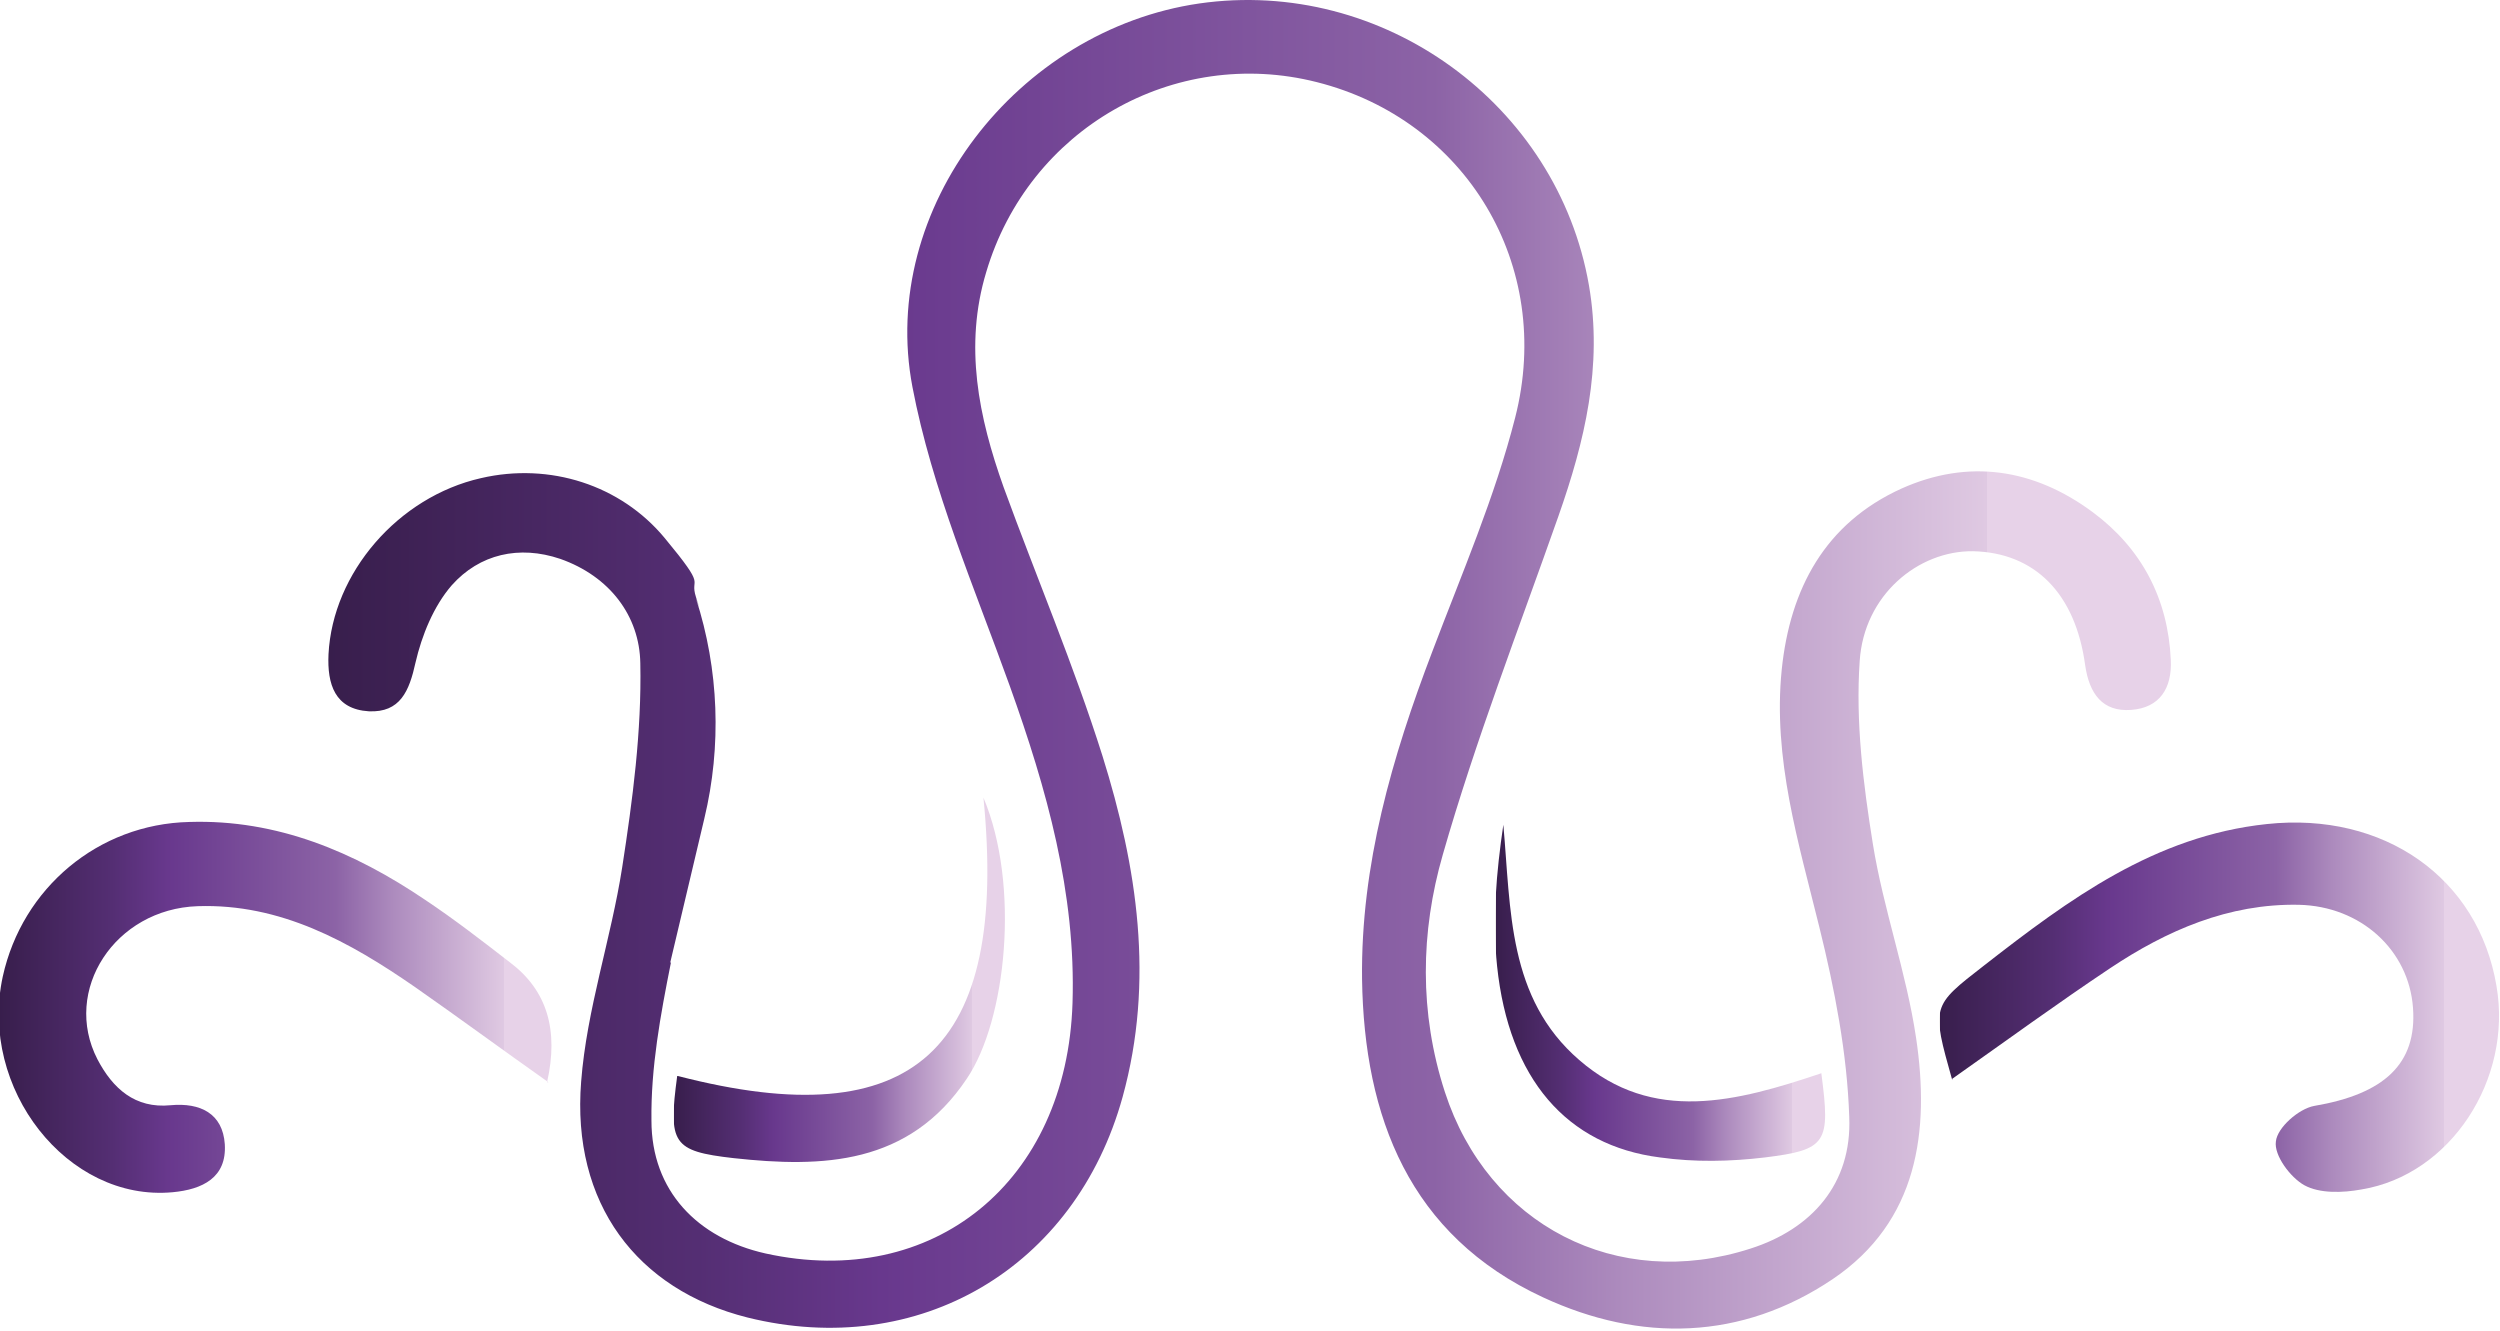
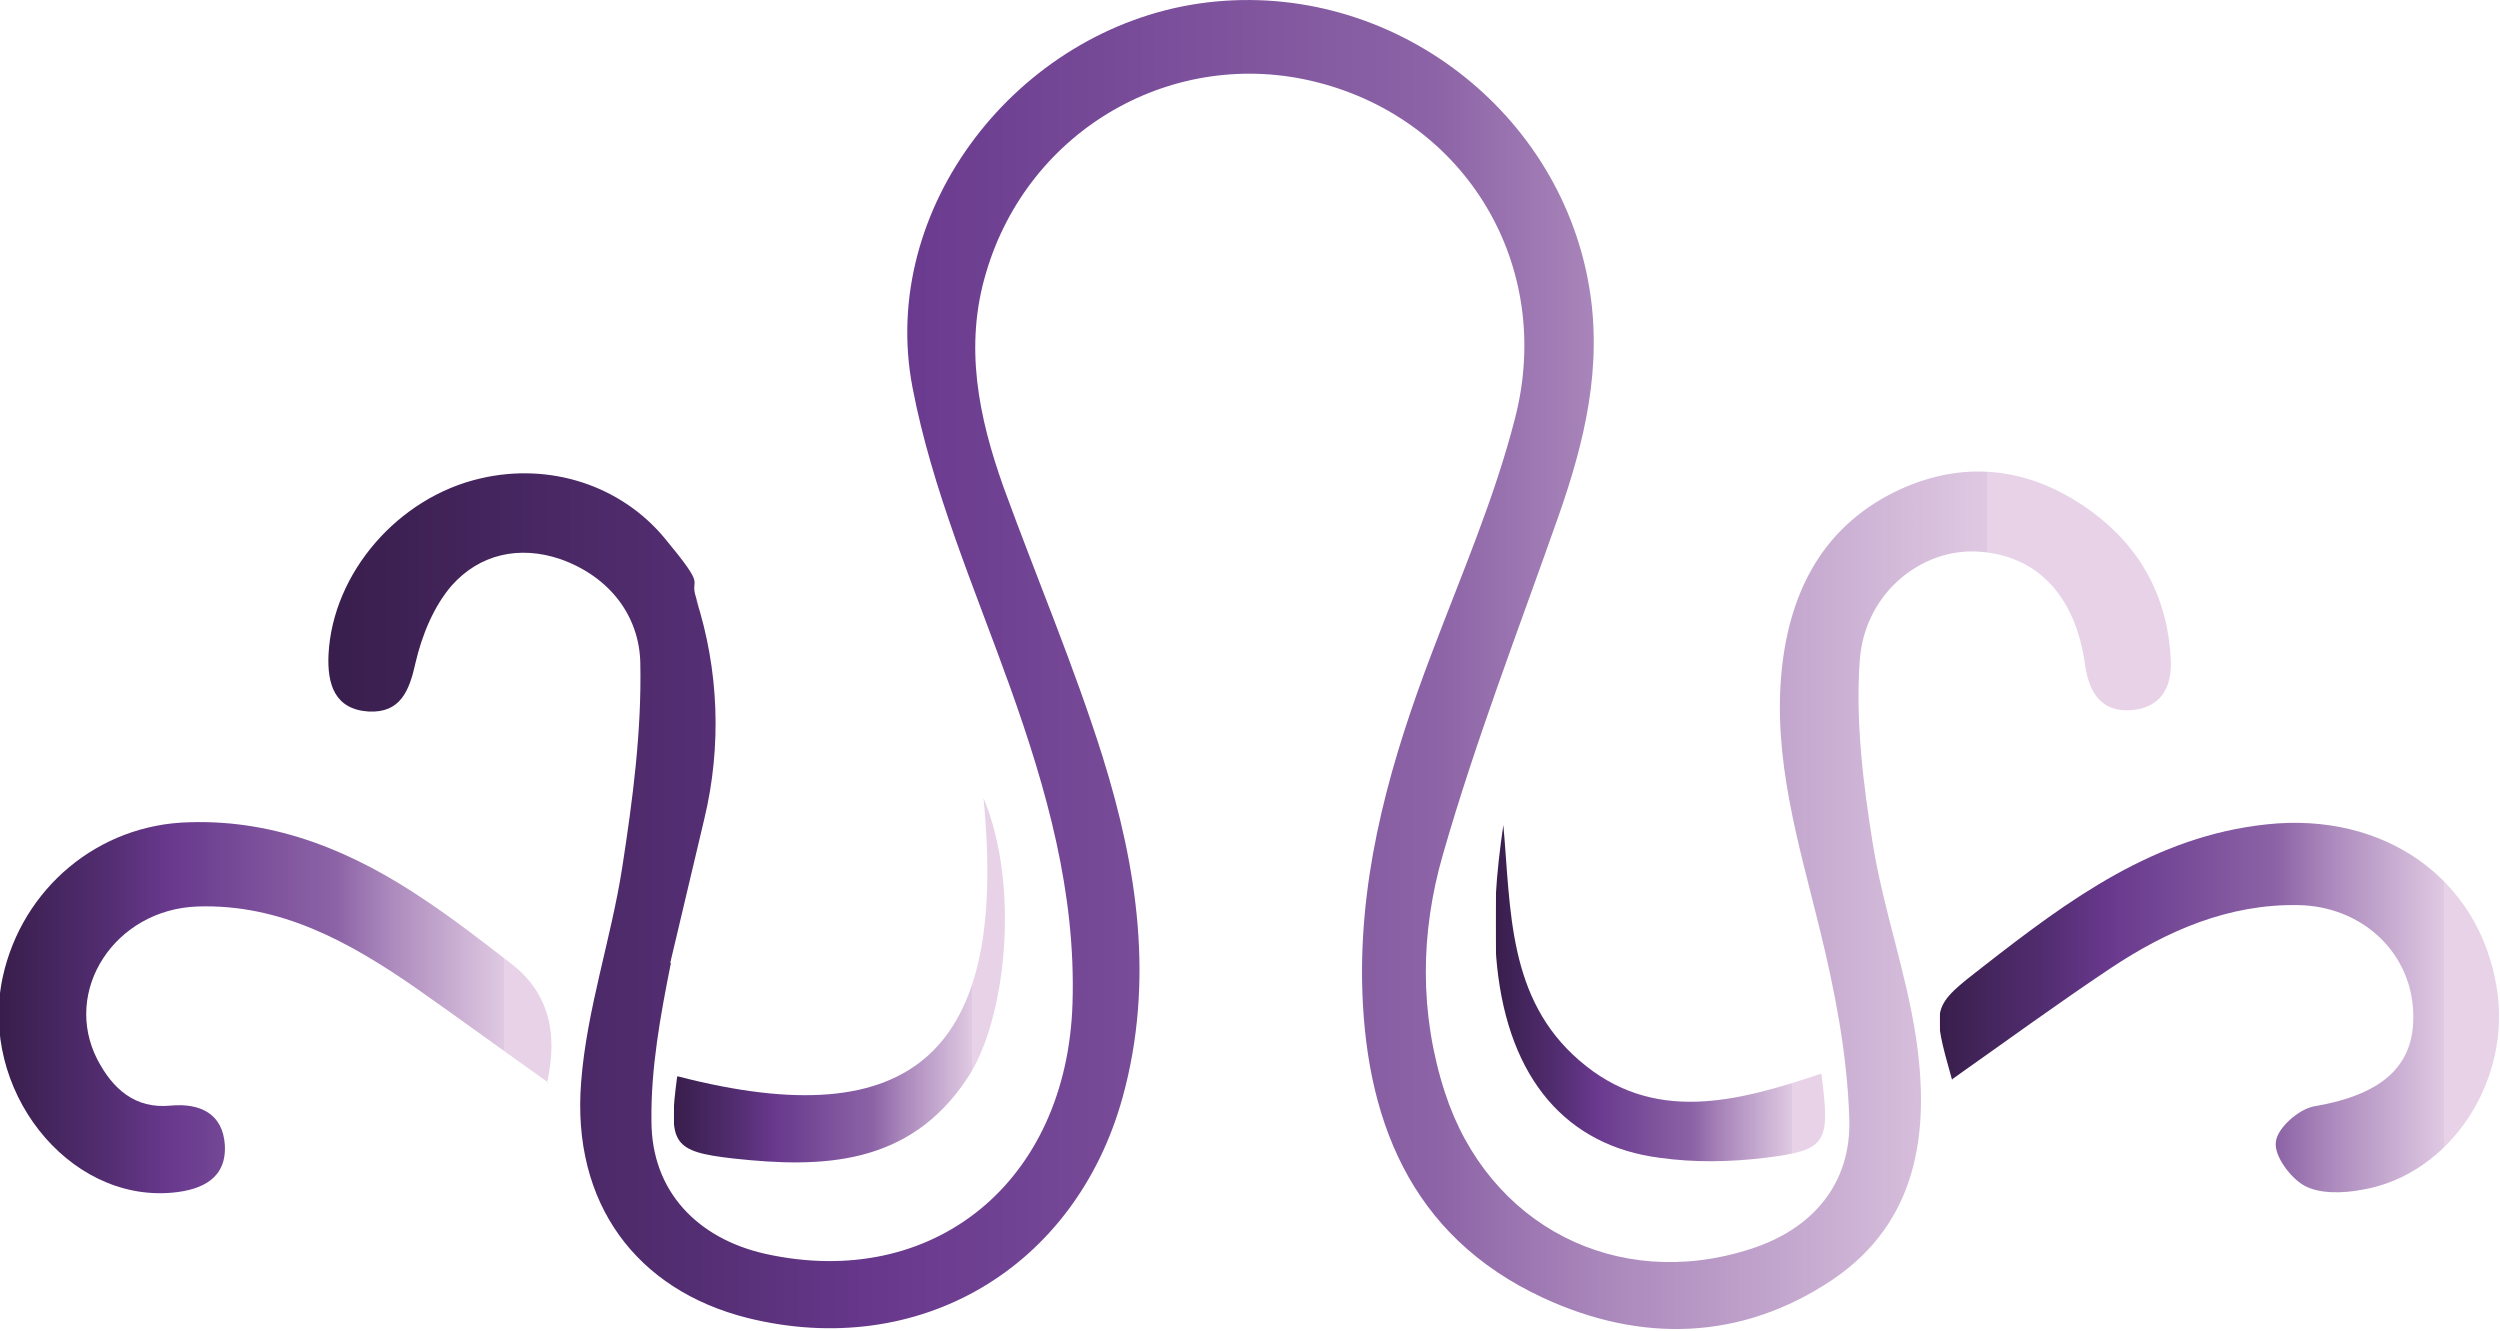
- <svg xmlns="http://www.w3.org/2000/svg" version="1.1" viewBox="0 0 359.2 191.1">
+ <svg xmlns="http://www.w3.org/2000/svg" width="885px" height="471px" viewBox="0 0 885 471" version="1.1">
  <defs>
-     <style>
-       .cls-1 {
-         fill: url(#linear-gradient-2);
-       }
- 
-       .cls-2 {
-         fill: url(#linear-gradient-4);
-       }
- 
-       .cls-3 {
-         fill: url(#linear-gradient-3);
-       }
- 
-       .cls-4 {
-         fill: url(#linear-gradient-5);
-       }
- 
-       .cls-5 {
-         fill: url(#linear-gradient);
-       }
-     </style>
-     <linearGradient id="linear-gradient" x1="47.2" y1="99.6" x2="311.9" y2="99.6" gradientTransform="translate(0 195.2) scale(1 -1)" gradientUnits="userSpaceOnUse">
-       <stop offset="0" stop-color="#eeecea" />
-       <stop offset="0" stop-color="#e0dddd" />
-       <stop offset="0" stop-color="#bcb6be" />
-       <stop offset="0" stop-color="#82778a" />
-       <stop offset="0" stop-color="#342044" />
-       <stop offset="0" stop-color="#2d193e" />
-       <stop offset="0" stop-color="#381e4c" />
-       <stop offset=".2" stop-color="#542e73" />
-       <stop offset=".3" stop-color="#68388d" />
-       <stop offset=".5" stop-color="#80559e" />
-       <stop offset=".6" stop-color="#8c63a6" />
-       <stop offset=".7" stop-color="#ac8abd" />
-       <stop offset=".9" stop-color="#dfc9e2" />
-       <stop offset=".9" stop-color="#e7d2e8" />
+     <linearGradient id="linear0" gradientUnits="userSpaceOnUse" x1="47.2" y1="99.6" x2="311.9" y2="99.6" gradientTransform="matrix(2.463808,0,0,-2.464595,0,481.0969)">
+       <stop offset="0" style="stop-color:rgb(93.333%,92.549%,91.765%);stop-opacity:1;" />
+       <stop offset="0" style="stop-color:rgb(87.843%,86.667%,86.667%);stop-opacity:1;" />
+       <stop offset="0" style="stop-color:rgb(73.725%,71.373%,74.51%);stop-opacity:1;" />
+       <stop offset="0" style="stop-color:rgb(50.98%,46.667%,54.118%);stop-opacity:1;" />
+       <stop offset="0" style="stop-color:rgb(20.392%,12.549%,26.667%);stop-opacity:1;" />
+       <stop offset="0" style="stop-color:rgb(17.647%,9.804%,24.314%);stop-opacity:1;" />
+       <stop offset="0" style="stop-color:rgb(21.961%,11.765%,29.804%);stop-opacity:1;" />
+       <stop offset="0.2" style="stop-color:rgb(32.941%,18.039%,45.098%);stop-opacity:1;" />
+       <stop offset="0.3" style="stop-color:rgb(40.784%,21.961%,55.294%);stop-opacity:1;" />
+       <stop offset="0.5" style="stop-color:rgb(50.196%,33.333%,61.961%);stop-opacity:1;" />
+       <stop offset="0.6" style="stop-color:rgb(54.902%,38.824%,65.098%);stop-opacity:1;" />
+       <stop offset="0.7" style="stop-color:rgb(67.451%,54.118%,74.118%);stop-opacity:1;" />
+       <stop offset="0.9" style="stop-color:rgb(87.451%,78.824%,88.627%);stop-opacity:1;" />
+       <stop offset="0.9" style="stop-color:rgb(90.588%,82.353%,90.98%);stop-opacity:1;" />
    </linearGradient>
-     <linearGradient id="linear-gradient-2" x1="0" y1="50.4" x2="80.4" y2="50.4" gradientTransform="translate(0 195.2) scale(1 -1)" gradientUnits="userSpaceOnUse">
-       <stop offset="0" stop-color="#eeecea" />
-       <stop offset="0" stop-color="#e0dddd" />
-       <stop offset="0" stop-color="#bcb6be" />
-       <stop offset="0" stop-color="#82778a" />
-       <stop offset="0" stop-color="#342044" />
-       <stop offset="0" stop-color="#2d193e" />
-       <stop offset="0" stop-color="#381e4c" />
-       <stop offset=".2" stop-color="#542e73" />
-       <stop offset=".3" stop-color="#68388d" />
-       <stop offset=".5" stop-color="#80559e" />
-       <stop offset=".6" stop-color="#8c63a6" />
-       <stop offset=".7" stop-color="#ac8abd" />
-       <stop offset=".9" stop-color="#dfc9e2" />
-       <stop offset=".9" stop-color="#e7d2e8" />
+     <linearGradient id="linear1" gradientUnits="userSpaceOnUse" x1="0" y1="50.4" x2="80.4" y2="50.4" gradientTransform="matrix(2.463808,0,0,-2.464595,0,481.0969)">
+       <stop offset="0" style="stop-color:rgb(93.333%,92.549%,91.765%);stop-opacity:1;" />
+       <stop offset="0" style="stop-color:rgb(87.843%,86.667%,86.667%);stop-opacity:1;" />
+       <stop offset="0" style="stop-color:rgb(73.725%,71.373%,74.51%);stop-opacity:1;" />
+       <stop offset="0" style="stop-color:rgb(50.98%,46.667%,54.118%);stop-opacity:1;" />
+       <stop offset="0" style="stop-color:rgb(20.392%,12.549%,26.667%);stop-opacity:1;" />
+       <stop offset="0" style="stop-color:rgb(17.647%,9.804%,24.314%);stop-opacity:1;" />
+       <stop offset="0" style="stop-color:rgb(21.961%,11.765%,29.804%);stop-opacity:1;" />
+       <stop offset="0.2" style="stop-color:rgb(32.941%,18.039%,45.098%);stop-opacity:1;" />
+       <stop offset="0.3" style="stop-color:rgb(40.784%,21.961%,55.294%);stop-opacity:1;" />
+       <stop offset="0.5" style="stop-color:rgb(50.196%,33.333%,61.961%);stop-opacity:1;" />
+       <stop offset="0.6" style="stop-color:rgb(54.902%,38.824%,65.098%);stop-opacity:1;" />
+       <stop offset="0.7" style="stop-color:rgb(67.451%,54.118%,74.118%);stop-opacity:1;" />
+       <stop offset="0.9" style="stop-color:rgb(87.451%,78.824%,88.627%);stop-opacity:1;" />
+       <stop offset="0.9" style="stop-color:rgb(90.588%,82.353%,90.98%);stop-opacity:1;" />
    </linearGradient>
-     <linearGradient id="linear-gradient-3" x1="278.7" y1="50.4" x2="359.2" y2="50.4" gradientTransform="translate(0 195.2) scale(1 -1)" gradientUnits="userSpaceOnUse">
-       <stop offset="0" stop-color="#eeecea" />
-       <stop offset="0" stop-color="#e0dddd" />
-       <stop offset="0" stop-color="#bcb6be" />
-       <stop offset="0" stop-color="#82778a" />
-       <stop offset="0" stop-color="#342044" />
-       <stop offset="0" stop-color="#2d193e" />
-       <stop offset="0" stop-color="#381e4c" />
-       <stop offset=".2" stop-color="#542e73" />
-       <stop offset=".3" stop-color="#68388d" />
-       <stop offset=".5" stop-color="#80559e" />
-       <stop offset=".6" stop-color="#8c63a6" />
-       <stop offset=".7" stop-color="#ac8abd" />
-       <stop offset=".9" stop-color="#dfc9e2" />
-       <stop offset=".9" stop-color="#e7d2e8" />
+     <linearGradient id="linear2" gradientUnits="userSpaceOnUse" x1="278.7" y1="50.4" x2="359.2" y2="50.4" gradientTransform="matrix(2.463808,0,0,-2.464595,0,481.0969)">
+       <stop offset="0" style="stop-color:rgb(93.333%,92.549%,91.765%);stop-opacity:1;" />
+       <stop offset="0" style="stop-color:rgb(87.843%,86.667%,86.667%);stop-opacity:1;" />
+       <stop offset="0" style="stop-color:rgb(73.725%,71.373%,74.51%);stop-opacity:1;" />
+       <stop offset="0" style="stop-color:rgb(50.98%,46.667%,54.118%);stop-opacity:1;" />
+       <stop offset="0" style="stop-color:rgb(20.392%,12.549%,26.667%);stop-opacity:1;" />
+       <stop offset="0" style="stop-color:rgb(17.647%,9.804%,24.314%);stop-opacity:1;" />
+       <stop offset="0" style="stop-color:rgb(21.961%,11.765%,29.804%);stop-opacity:1;" />
+       <stop offset="0.2" style="stop-color:rgb(32.941%,18.039%,45.098%);stop-opacity:1;" />
+       <stop offset="0.3" style="stop-color:rgb(40.784%,21.961%,55.294%);stop-opacity:1;" />
+       <stop offset="0.5" style="stop-color:rgb(50.196%,33.333%,61.961%);stop-opacity:1;" />
+       <stop offset="0.6" style="stop-color:rgb(54.902%,38.824%,65.098%);stop-opacity:1;" />
+       <stop offset="0.7" style="stop-color:rgb(67.451%,54.118%,74.118%);stop-opacity:1;" />
+       <stop offset="0.9" style="stop-color:rgb(87.451%,78.824%,88.627%);stop-opacity:1;" />
+       <stop offset="0.9" style="stop-color:rgb(90.588%,82.353%,90.98%);stop-opacity:1;" />
    </linearGradient>
-     <linearGradient id="linear-gradient-4" x1="96.9" y1="54.4" x2="144.4" y2="54.4" gradientTransform="translate(0 195.2) scale(1 -1)" gradientUnits="userSpaceOnUse">
-       <stop offset="0" stop-color="#eeecea" />
-       <stop offset="0" stop-color="#e0dddd" />
-       <stop offset="0" stop-color="#bcb6be" />
-       <stop offset="0" stop-color="#82778a" />
-       <stop offset="0" stop-color="#342044" />
-       <stop offset="0" stop-color="#2d193e" />
-       <stop offset="0" stop-color="#381e4c" />
-       <stop offset=".2" stop-color="#542e73" />
-       <stop offset=".3" stop-color="#68388d" />
-       <stop offset=".5" stop-color="#80559e" />
-       <stop offset=".6" stop-color="#8c63a6" />
-       <stop offset=".7" stop-color="#ac8abd" />
-       <stop offset=".9" stop-color="#dfc9e2" />
-       <stop offset=".9" stop-color="#e7d2e8" />
+     <linearGradient id="linear3" gradientUnits="userSpaceOnUse" x1="96.9" y1="54.4" x2="144.4" y2="54.4" gradientTransform="matrix(2.463808,0,0,-2.464595,0,481.0969)">
+       <stop offset="0" style="stop-color:rgb(93.333%,92.549%,91.765%);stop-opacity:1;" />
+       <stop offset="0" style="stop-color:rgb(87.843%,86.667%,86.667%);stop-opacity:1;" />
+       <stop offset="0" style="stop-color:rgb(73.725%,71.373%,74.51%);stop-opacity:1;" />
+       <stop offset="0" style="stop-color:rgb(50.98%,46.667%,54.118%);stop-opacity:1;" />
+       <stop offset="0" style="stop-color:rgb(20.392%,12.549%,26.667%);stop-opacity:1;" />
+       <stop offset="0" style="stop-color:rgb(17.647%,9.804%,24.314%);stop-opacity:1;" />
+       <stop offset="0" style="stop-color:rgb(21.961%,11.765%,29.804%);stop-opacity:1;" />
+       <stop offset="0.2" style="stop-color:rgb(32.941%,18.039%,45.098%);stop-opacity:1;" />
+       <stop offset="0.3" style="stop-color:rgb(40.784%,21.961%,55.294%);stop-opacity:1;" />
+       <stop offset="0.5" style="stop-color:rgb(50.196%,33.333%,61.961%);stop-opacity:1;" />
+       <stop offset="0.6" style="stop-color:rgb(54.902%,38.824%,65.098%);stop-opacity:1;" />
+       <stop offset="0.7" style="stop-color:rgb(67.451%,54.118%,74.118%);stop-opacity:1;" />
+       <stop offset="0.9" style="stop-color:rgb(87.451%,78.824%,88.627%);stop-opacity:1;" />
+       <stop offset="0.9" style="stop-color:rgb(90.588%,82.353%,90.98%);stop-opacity:1;" />
    </linearGradient>
-     <linearGradient id="linear-gradient-5" x1="214.9" y1="52.5" x2="262.2" y2="52.5" gradientTransform="translate(0 195.2) scale(1 -1)" gradientUnits="userSpaceOnUse">
-       <stop offset="0" stop-color="#eeecea" />
-       <stop offset="0" stop-color="#e0dddd" />
-       <stop offset="0" stop-color="#bcb6be" />
-       <stop offset="0" stop-color="#82778a" />
-       <stop offset="0" stop-color="#342044" />
-       <stop offset="0" stop-color="#2d193e" />
-       <stop offset="0" stop-color="#381e4c" />
-       <stop offset=".2" stop-color="#542e73" />
-       <stop offset=".3" stop-color="#68388d" />
-       <stop offset=".5" stop-color="#80559e" />
-       <stop offset=".6" stop-color="#8c63a6" />
-       <stop offset=".7" stop-color="#ac8abd" />
-       <stop offset=".9" stop-color="#dfc9e2" />
-       <stop offset=".9" stop-color="#e7d2e8" />
+     <linearGradient id="linear4" gradientUnits="userSpaceOnUse" x1="214.9" y1="52.5" x2="262.2" y2="52.5" gradientTransform="matrix(2.463808,0,0,-2.464595,0,481.0969)">
+       <stop offset="0" style="stop-color:rgb(93.333%,92.549%,91.765%);stop-opacity:1;" />
+       <stop offset="0" style="stop-color:rgb(87.843%,86.667%,86.667%);stop-opacity:1;" />
+       <stop offset="0" style="stop-color:rgb(73.725%,71.373%,74.51%);stop-opacity:1;" />
+       <stop offset="0" style="stop-color:rgb(50.98%,46.667%,54.118%);stop-opacity:1;" />
+       <stop offset="0" style="stop-color:rgb(20.392%,12.549%,26.667%);stop-opacity:1;" />
+       <stop offset="0" style="stop-color:rgb(17.647%,9.804%,24.314%);stop-opacity:1;" />
+       <stop offset="0" style="stop-color:rgb(21.961%,11.765%,29.804%);stop-opacity:1;" />
+       <stop offset="0.2" style="stop-color:rgb(32.941%,18.039%,45.098%);stop-opacity:1;" />
+       <stop offset="0.3" style="stop-color:rgb(40.784%,21.961%,55.294%);stop-opacity:1;" />
+       <stop offset="0.5" style="stop-color:rgb(50.196%,33.333%,61.961%);stop-opacity:1;" />
+       <stop offset="0.6" style="stop-color:rgb(54.902%,38.824%,65.098%);stop-opacity:1;" />
+       <stop offset="0.7" style="stop-color:rgb(67.451%,54.118%,74.118%);stop-opacity:1;" />
+       <stop offset="0.9" style="stop-color:rgb(87.451%,78.824%,88.627%);stop-opacity:1;" />
+       <stop offset="0.9" style="stop-color:rgb(90.588%,82.353%,90.98%);stop-opacity:1;" />
    </linearGradient>
  </defs>
-   <g>
-     <g id="Layer_1">
-       <g id="Capa_1">
-         <g>
-           <path class="cls-5" d="M96.4,138.3c-1.5,7.5-2.9,15.1-2.8,22.7,0,10.1,6.6,16.9,16.4,19.1,24.1,5.3,43.3-10.3,44.1-36,.5-15.8-3.7-30.7-9-45.5-5.1-14.2-11.2-28.3-14-43-4.9-25.7,15.1-51.3,41.2-55.1,26.4-3.8,51.5,14.5,56,40.5,2,11.6-.6,22.4-4.4,33.2-5.7,16.2-11.9,32.2-16.6,48.6-3.2,11.1-3.4,22.7.3,34.1,6.2,19.1,24.7,28.7,43.9,22.5,8.8-2.8,14.6-9.3,14.2-18.9-.3-9.2-2.1-18.4-4.3-27.3-3-12.2-6.7-24.2-5.4-37,1.2-11.6,6.2-21,17.2-26,9.6-4.3,19-2.9,27.5,3.4,7,5.2,10.8,12.4,11.2,21.2.2,4.1-1.6,6.9-5.7,7.2-4.1.3-6-2.3-6.6-6.4-1.4-10.4-7.3-16.2-16.1-16.4-7.9-.1-15.7,6.3-16.3,15.8-.6,8.7.5,17.6,1.9,26.3,1.5,9.3,4.8,18.4,6.2,27.8,2,13.4.3,26.4-12,34.7-13.1,8.8-27.6,9.1-41.6,2.6-19.2-8.9-25.7-25.9-26-45.7-.2-16.4,4.3-31.9,10.1-47.1,4.2-11.1,9-22.2,11.9-33.6,5.6-21.9-7.1-42.8-28.5-48.2-20.5-5.2-41.4,6.7-47.5,27.3-3.2,10.6-1.1,20.8,2.5,30.9,4.7,12.9,10.1,25.6,14.2,38.6,5,16,7.5,32.3,2.9,49-6.8,24.6-29.3,37.8-53.9,31.7-15.9-4-25.3-16.4-23.9-33.9.8-10.4,4.3-20.5,5.9-30.8,1.5-9.7,2.8-19.5,2.6-29.3-.1-6.8-4.4-12.5-11.5-15-5.9-2-11.6-.7-15.6,3.8-2.6,3-4.3,7.2-5.2,11.1-.9,4.1-2.2,7.2-6.7,7-4.9-.3-6-3.9-5.8-8.2.6-11.7,10-22.6,21.9-25.3,9.9-2.3,20.1,1,26.4,8.6s3.5,5.4,4.5,8.5,0,.1,0,.2c3.3,10.2,3.7,21.2,1.2,31.6l-4.9,20.7Z" />
-           <path class="cls-1" d="M78.8,155.5c-6.8-4.8-12.9-9.3-19.2-13.7-9.4-6.5-19.3-12-31.2-11.6-11.9.4-19.5,12.1-14.4,22,2.2,4.2,5.4,7.1,10.5,6.6,4.3-.4,7.5,1.2,7.8,5.6.3,4.8-3.2,6.5-7.5,6.9-15.1,1.4-27.9-14.9-24.4-31,2.8-12.7,13.7-21.9,26.8-22.2,12.6-.4,23.7,4.3,33.9,11.2,4.2,2.8,8.2,5.9,12.2,9,5.3,4,7,9.7,5.3,17.2h0Z" />
-           <path class="cls-3" d="M280.5,155.2c-3-10.7-3-10.6,4.6-16.5,12.2-9.5,24.5-18.6,40.6-20.3,16.8-1.8,30.4,7.7,33,23.3,2.3,13.4-6.6,27.1-19.4,29.2-2.7.5-6,.6-8.2-.6-2-1.1-4.4-4.3-4.1-6.3.2-2,3.3-4.7,5.5-5.1,10-1.7,14.8-6,14.2-14.1-.6-8.3-7.5-14.6-16.4-14.8-10.1-.2-19,3.7-27.1,9.1-7.5,5-14.9,10.4-22.7,15.9h0Z" />
-           <path class="cls-2" d="M97.4,154.6c34,8.8,47.5-3.7,43.9-40,5.3,12.6,3.3,32-2.4,40.4-8.3,12.4-20.7,12.8-33.5,11.4-8.8-1-9.4-2.1-8.1-11.8h0Z" />
-           <path class="cls-4" d="M261.7,154.3c1.3,9.9.8,10.9-8.1,12-5,.6-10.1.7-15.1,0-13.4-1.7-21.7-11.3-23.4-27.5-.7-6.7-.1-13.5.9-20.3,1.1,12.2.6,24.9,10.9,33.8,10.6,9.2,22.6,6,34.8,1.9h0Z" />
-         </g>
-       </g>
-     </g>
+   <g id="surface1">
+     <path style=" stroke:none;fill-rule:nonzero;fill:url(#linear0);" d="M 237.512 340.863 C 233.816 359.348 230.367 378.078 230.613 396.809 C 230.613 421.699 246.875 438.461 271.02 443.883 C 330.398 456.945 377.703 418.496 379.672 355.156 C 380.906 316.215 370.559 279.492 357.5 243.016 C 344.934 208.02 329.902 173.27 323.004 137.039 C 310.934 73.699 360.207 10.605 424.516 1.238 C 489.559 -8.125 551.398 36.977 562.488 101.055 C 567.414 129.645 561.008 156.262 551.648 182.883 C 537.602 222.809 522.328 262.242 510.746 302.66 C 502.863 330.016 502.371 358.605 511.488 386.703 C 526.762 433.777 572.344 457.438 619.648 442.156 C 641.328 435.254 655.621 419.234 654.633 395.574 C 653.895 372.902 649.461 350.227 644.039 328.293 C 636.648 298.223 627.531 268.648 630.734 237.102 C 633.691 208.512 646.012 185.344 673.113 173.023 C 696.766 162.426 719.926 165.875 740.867 181.402 C 758.113 194.219 767.477 211.965 768.461 233.652 C 768.953 243.758 764.52 250.656 754.418 251.398 C 744.316 252.137 739.637 245.727 738.156 235.625 C 734.707 209.992 720.172 195.695 698.488 195.203 C 679.027 194.957 659.809 210.73 658.328 234.145 C 656.852 255.586 659.562 277.52 663.012 298.965 C 666.707 321.883 674.836 344.312 678.285 367.48 C 683.215 400.504 679.027 432.543 648.723 453 C 616.445 474.688 580.719 475.43 546.227 459.41 C 498.922 437.473 482.906 395.574 482.168 346.777 C 481.676 306.355 492.762 268.156 507.051 230.695 C 517.398 203.336 529.227 175.98 536.371 147.883 C 550.168 93.91 518.879 42.398 466.152 29.09 C 415.645 16.273 364.152 45.602 349.121 96.375 C 341.238 122.5 346.41 147.637 355.281 172.531 C 366.859 204.324 380.164 235.625 390.266 267.664 C 402.586 307.098 408.746 347.27 397.414 388.43 C 380.66 449.059 325.223 481.59 264.613 466.555 C 225.438 456.699 202.277 426.137 205.727 383.008 C 207.699 357.375 216.324 332.48 220.266 307.098 C 223.961 283.191 227.164 259.035 226.672 234.883 C 226.426 218.125 215.828 204.078 198.336 197.914 C 183.801 192.984 169.758 196.191 159.902 207.281 C 153.496 214.676 149.309 225.027 147.09 234.637 C 144.871 244.742 141.668 252.383 130.582 251.891 C 118.508 251.148 115.801 242.277 116.293 231.68 C 117.77 202.844 140.93 175.98 170.25 169.324 C 194.641 163.656 219.773 171.789 235.293 190.52 C 250.816 209.254 243.918 203.828 246.379 211.469 C 248.844 219.109 246.379 211.715 246.379 211.965 C 254.512 237.102 255.496 264.211 249.336 289.844 L 237.266 340.863 Z M 237.512 340.863 " />
+     <path style=" stroke:none;fill-rule:nonzero;fill:url(#linear1);" d="M 194.148 383.254 C 177.395 371.422 162.363 360.332 146.844 349.488 C 123.684 333.469 99.293 319.914 69.973 320.898 C 40.652 321.883 21.93 350.719 34.492 375.121 C 39.914 385.469 47.797 392.617 60.363 391.387 C 70.957 390.398 78.844 394.344 79.582 405.188 C 80.32 417.016 71.695 421.207 61.102 422.191 C 23.898 425.645 -7.637 385.469 0.984 345.789 C 7.883 314.492 34.738 291.816 67.016 291.078 C 98.059 290.09 125.406 301.676 150.539 318.68 C 160.887 325.582 170.742 333.223 180.598 340.863 C 193.656 350.719 197.844 364.77 193.656 383.254 Z M 194.148 383.254 " />
+     <path style=" stroke:none;fill-rule:nonzero;fill:url(#linear2);" d="M 691.098 382.512 C 683.707 356.141 683.707 356.387 702.434 341.848 C 732.488 318.434 762.797 296.004 802.461 291.816 C 843.855 287.379 877.363 310.793 883.77 349.242 C 889.434 382.266 867.508 416.031 835.969 421.207 C 829.316 422.441 821.188 422.688 815.766 419.727 C 810.84 417.016 804.926 409.129 805.664 404.203 C 806.156 399.273 813.797 392.617 819.215 391.633 C 843.855 387.441 855.68 376.844 854.203 356.883 C 852.723 336.426 835.723 320.898 813.797 320.406 C 788.91 319.914 766.984 329.523 747.027 342.832 C 728.547 355.156 710.316 368.465 691.098 382.02 Z M 691.098 382.512 " />
+     <path style=" stroke:none;fill-rule:nonzero;fill:url(#linear3);" d="M 239.977 381.035 C 323.746 402.723 357.004 371.914 348.137 282.449 C 361.195 313.504 356.266 361.316 342.223 382.02 C 321.773 412.582 291.223 413.566 259.684 410.117 C 238.004 407.652 236.527 404.941 239.73 381.035 Z M 239.977 381.035 " />
+     <path style=" stroke:none;fill-rule:nonzero;fill:url(#linear4);" d="M 644.777 380.297 C 647.98 404.695 646.75 407.16 624.82 409.871 C 612.504 411.348 599.938 411.594 587.617 409.871 C 554.602 405.68 534.152 382.02 529.965 342.094 C 528.242 325.582 529.719 308.82 532.184 292.062 C 534.895 322.129 533.66 353.43 559.039 375.367 C 585.156 398.039 614.719 390.152 644.777 380.047 Z M 644.777 380.297 " />
  </g>
</svg>
